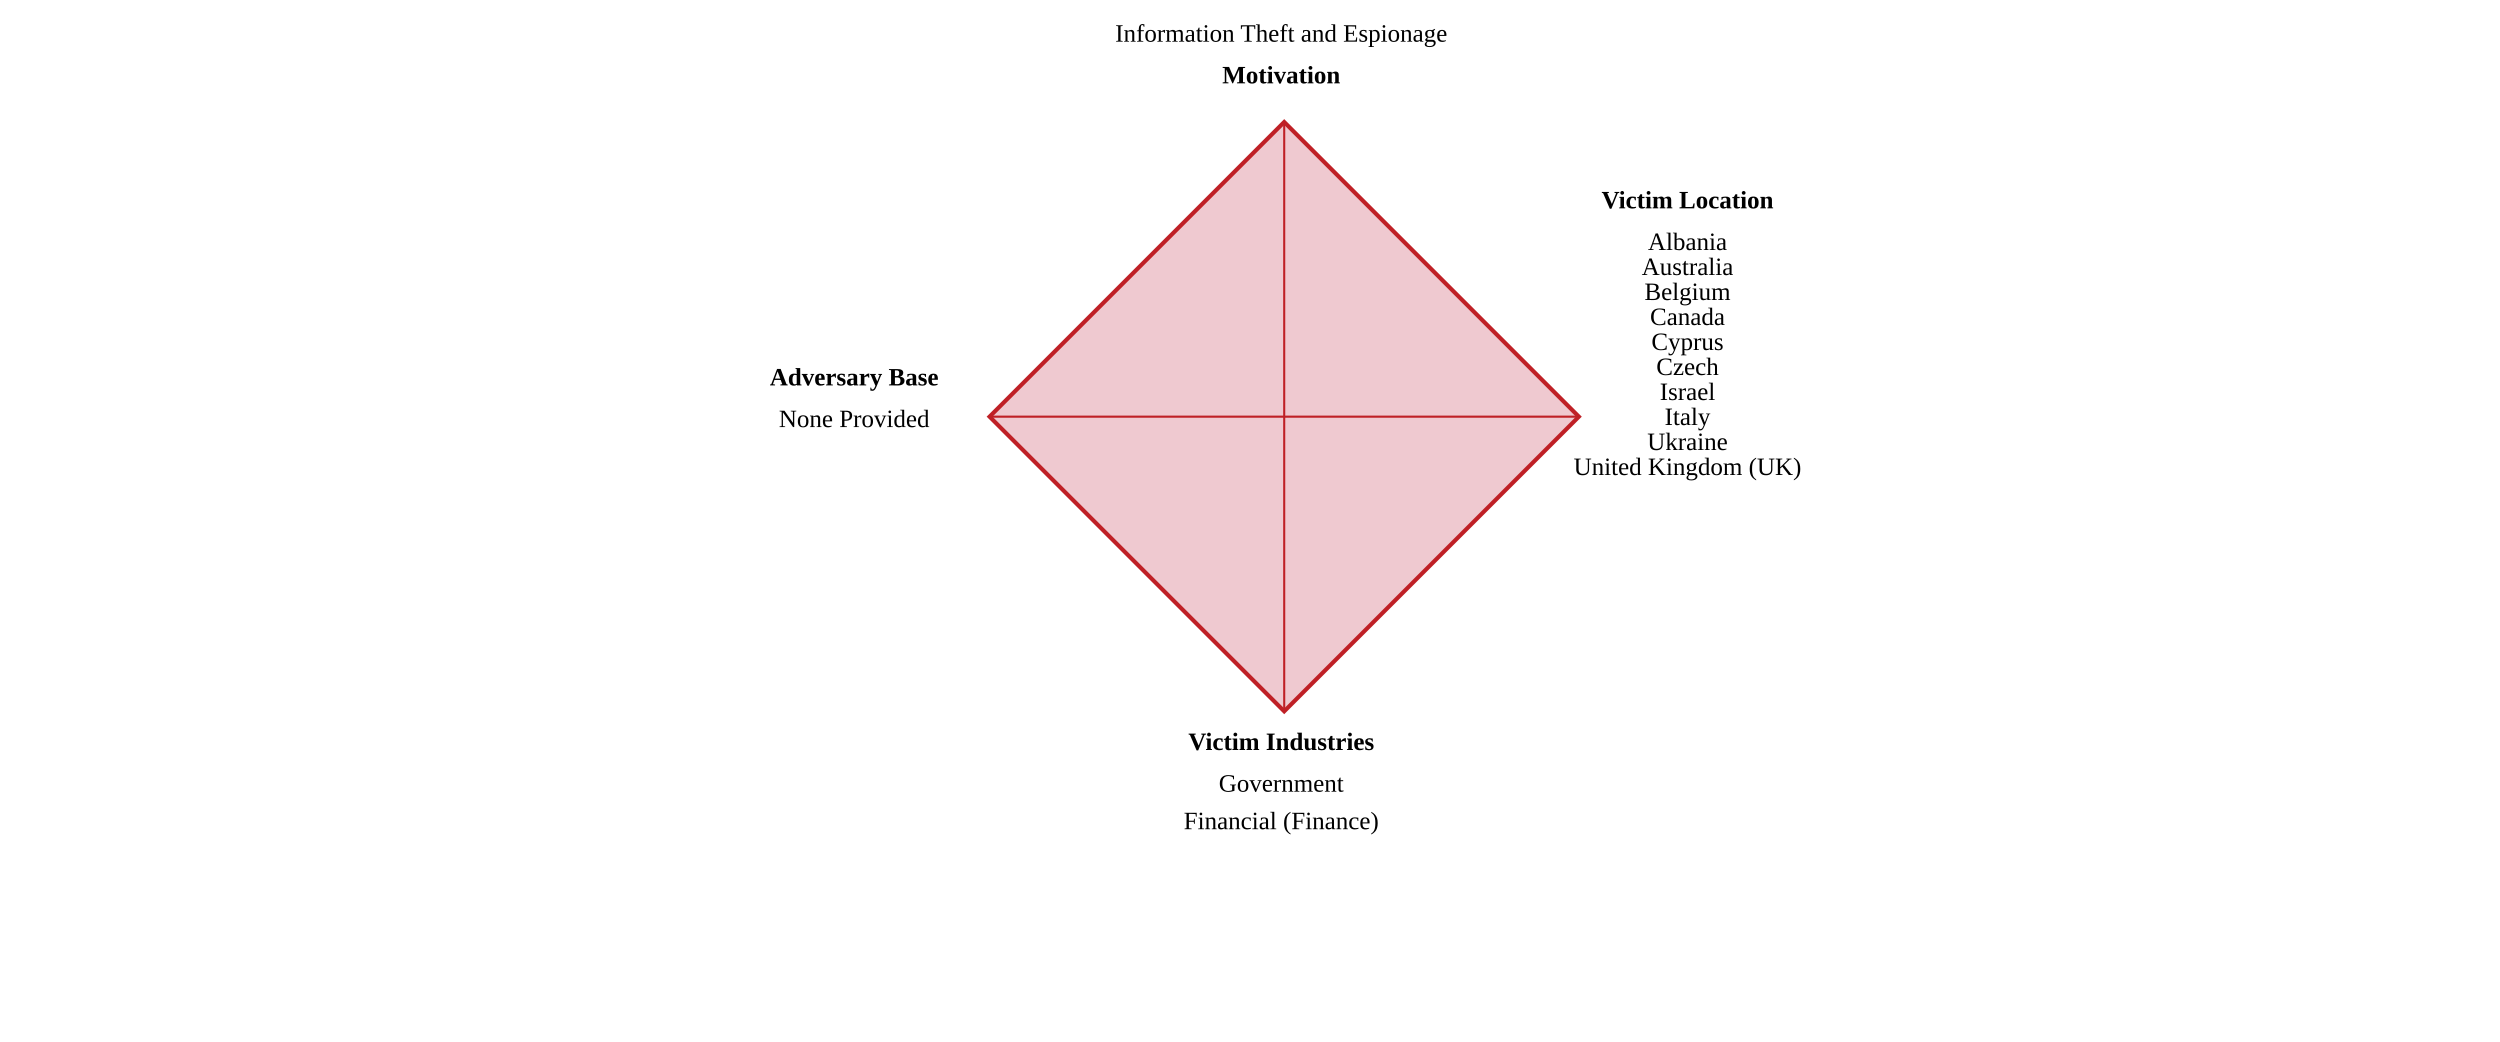
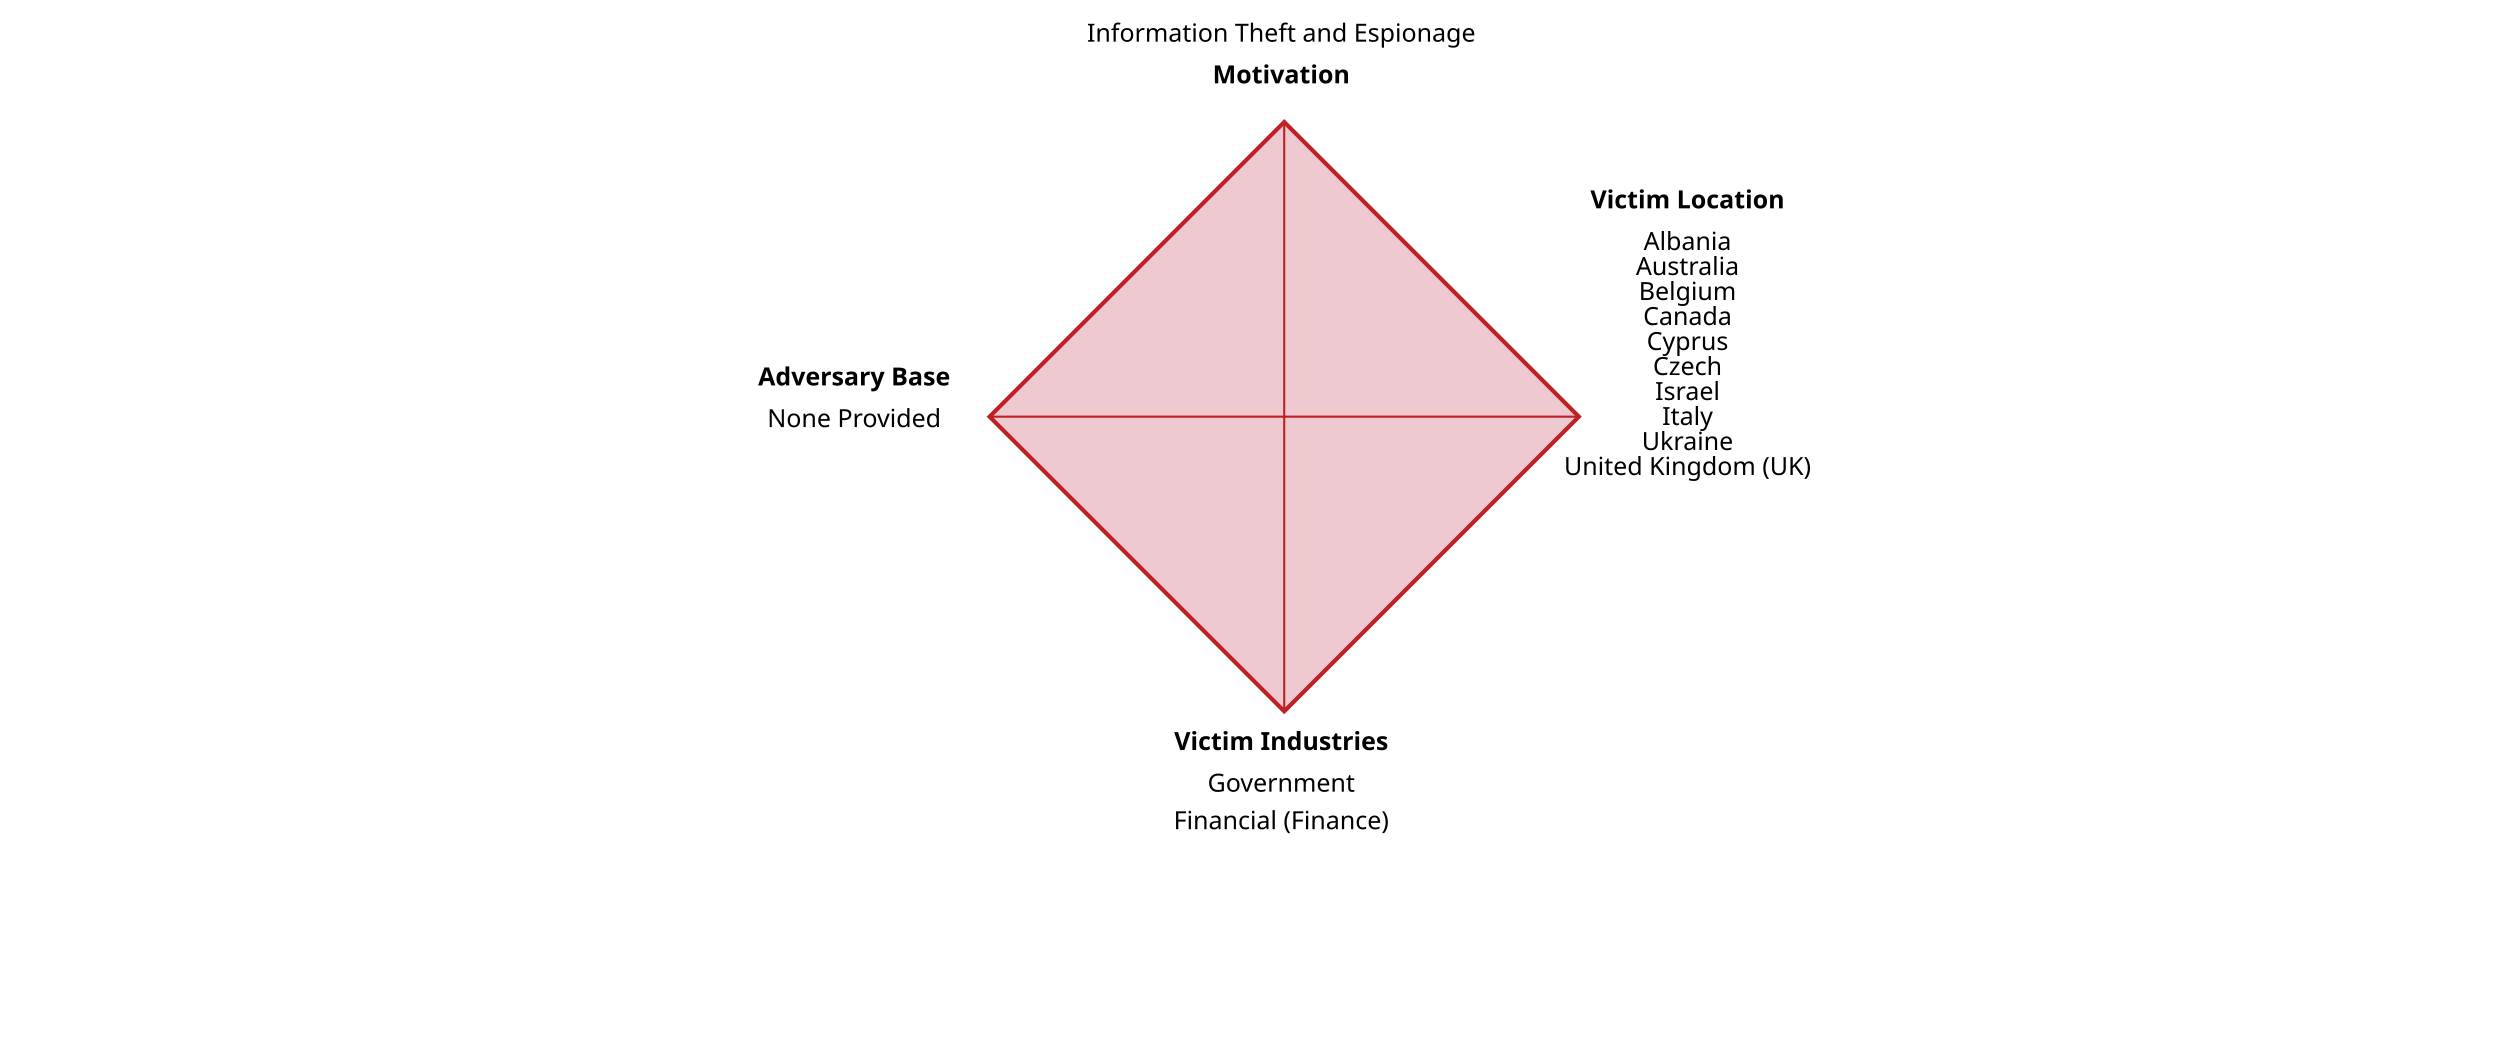
<svg xmlns="http://www.w3.org/2000/svg" viewBox="0 0 1200 500" version="1.1">
  <g transform="translate(475 200) rotate(-45)">
    <rect x="0" y="0" width="200" height="200" fill="#efc9d0" stroke="#bf2026ff" stroke-width="2" />
    <line x1="0" y1="0" x2="200" y2="200" stroke="#bf2026ff" />
    <line x1="0" y1="200" x2="200" y2="0" stroke="#bf2026ff" />
  </g>
  <g id="diamond_labels" transform="translate(475 200)">
-     <text x="140" y="-160" id="svg_motivation" style="font-weight:bold" text-anchor="middle">Motivation</text>
-     <text x="140" y="-180" id="svg_motivation_detail" text-anchor="middle">Information Theft and Espionage</text>
-     <text x="140" y="160" id="svg_industry" style="font-weight:bold" text-anchor="middle">Victim Industries</text>
-     <text x="140" y="180" id="svg_industry_detail" text-anchor="middle">Government</text>
-     <text x="140" y="198" id="svg_industry_detail" text-anchor="middle">Financial (Finance)</text>
-     <text x="-65" y="-15" id="svg_base" style="font-weight:bold" text-anchor="middle">Adversary Base</text>
-     <text x="-65" y="5" id="svg_base_detail" text-anchor="middle">None Provided</text>
-     <text x="335" y="-100" id="svg_victim_country" style="font-weight:bold" text-anchor="middle">Victim Location</text>
-     <text x="335" y="-80" id="svg_victim_country_detail" style="font-size:12px" text-anchor="middle">Albania</text>
-     <text x="335" y="-68" id="svg_victim_country_detail" style="font-size:12px" text-anchor="middle">Australia</text>
-     <text x="335" y="-56" id="svg_victim_country_detail" style="font-size:12px" text-anchor="middle">Belgium</text>
-     <text x="335" y="-44" id="svg_victim_country_detail" style="font-size:12px" text-anchor="middle">Canada</text>
-     <text x="335" y="-32" id="svg_victim_country_detail" style="font-size:12px" text-anchor="middle">Cyprus</text>
-     <text x="335" y="-20" id="svg_victim_country_detail" style="font-size:12px" text-anchor="middle">Czech</text>
-     <text x="335" y="-8" id="svg_victim_country_detail" style="font-size:12px" text-anchor="middle">Israel</text>
-     <text x="335" y="4" id="svg_victim_country_detail" style="font-size:12px" text-anchor="middle">Italy</text>
-     <text x="335" y="16" id="svg_victim_country_detail" style="font-size:12px" text-anchor="middle">Ukraine</text>
-     <text x="335" y="28" id="svg_victim_country_detail" style="font-size:12px" text-anchor="middle">United Kingdom (UK)</text>
+     <text x="140" y="-160" id="svg_motivation" style="font-weight:bold" font-family="sans-serif" text-anchor="middle">Motivation</text>
+     <text x="140" y="-180" id="svg_motivation_detail" font-family="sans-serif" text-anchor="middle">Information Theft and Espionage</text>
+     <text x="140" y="160" id="svg_industry" style="font-weight:bold" font-family="sans-serif" text-anchor="middle">Victim Industries</text>
+     <text x="140" y="180" id="svg_industry_detail" font-family="sans-serif" text-anchor="middle">Government</text>
+     <text x="140" y="198" id="svg_industry_detail" font-family="sans-serif" text-anchor="middle">Financial (Finance)</text>
+     <text x="-65" y="-15" id="svg_base" style="font-weight:bold" font-family="sans-serif" text-anchor="middle">Adversary Base</text>
+     <text x="-65" y="5" id="svg_base_detail" font-family="sans-serif" text-anchor="middle">None Provided</text>
+     <text x="335" y="-100" id="svg_victim_country" style="font-weight:bold" font-family="sans-serif" text-anchor="middle">Victim Location</text>
+     <text x="335" y="-80" id="svg_victim_country_detail" style="font-size:12px" font-family="sans-serif" text-anchor="middle">Albania</text>
+     <text x="335" y="-68" id="svg_victim_country_detail" style="font-size:12px" font-family="sans-serif" text-anchor="middle">Australia</text>
+     <text x="335" y="-56" id="svg_victim_country_detail" style="font-size:12px" font-family="sans-serif" text-anchor="middle">Belgium</text>
+     <text x="335" y="-44" id="svg_victim_country_detail" style="font-size:12px" font-family="sans-serif" text-anchor="middle">Canada</text>
+     <text x="335" y="-32" id="svg_victim_country_detail" style="font-size:12px" font-family="sans-serif" text-anchor="middle">Cyprus</text>
+     <text x="335" y="-20" id="svg_victim_country_detail" style="font-size:12px" font-family="sans-serif" text-anchor="middle">Czech</text>
+     <text x="335" y="-8" id="svg_victim_country_detail" style="font-size:12px" font-family="sans-serif" text-anchor="middle">Israel</text>
+     <text x="335" y="4" id="svg_victim_country_detail" style="font-size:12px" font-family="sans-serif" text-anchor="middle">Italy</text>
+     <text x="335" y="16" id="svg_victim_country_detail" style="font-size:12px" font-family="sans-serif" text-anchor="middle">Ukraine</text>
+     <text x="335" y="28" id="svg_victim_country_detail" style="font-size:12px" font-family="sans-serif" text-anchor="middle">United Kingdom (UK)</text>
  </g>
</svg>
